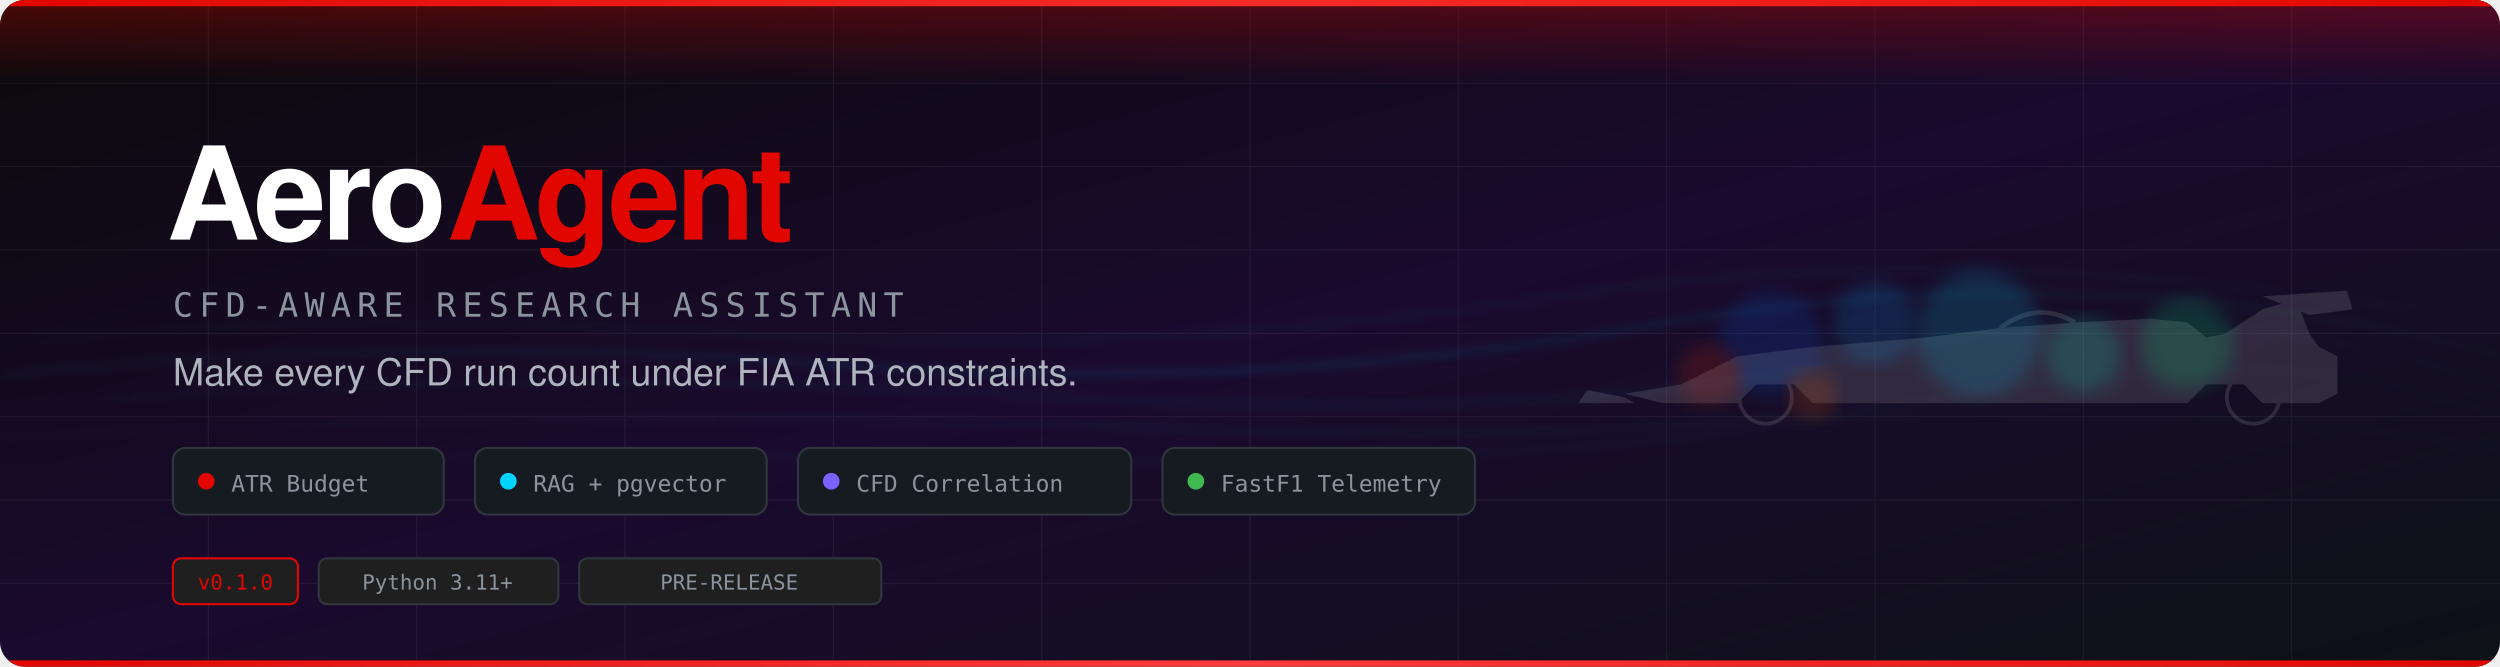
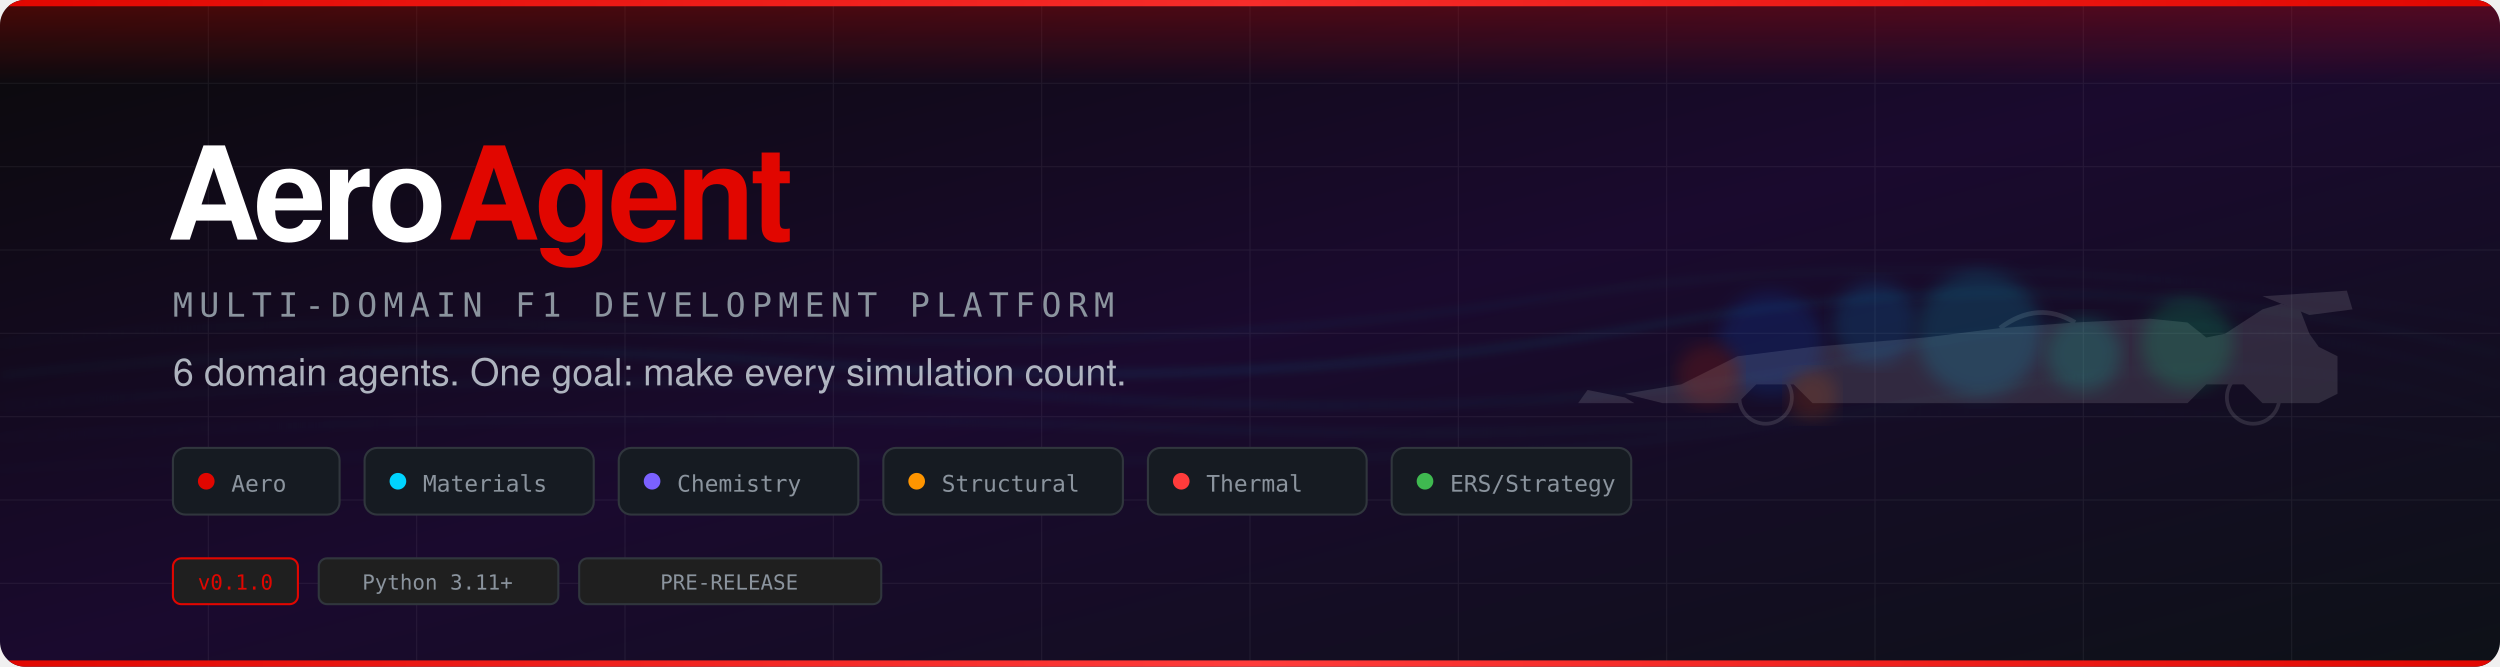
<svg xmlns="http://www.w3.org/2000/svg" viewBox="0 0 1200 320" fill="none">
  <defs>
    <linearGradient id="bg" x1="0%" y1="0%" x2="100%" y2="100%">
      <stop offset="0%" style="stop-color:#0a0a0a" />
      <stop offset="50%" style="stop-color:#1a0a2e" />
      <stop offset="100%" style="stop-color:#0d1117" />
    </linearGradient>
    <linearGradient id="accent" x1="0%" y1="0%" x2="100%" y2="0%">
      <stop offset="0%" style="stop-color:#e10600" />
      <stop offset="50%" style="stop-color:#ff3b3b" />
      <stop offset="100%" style="stop-color:#e10600" />
    </linearGradient>
    <linearGradient id="flow" x1="0%" y1="0%" x2="100%" y2="0%">
      <stop offset="0%" style="stop-color:#00d4ff;stop-opacity:0" />
      <stop offset="30%" style="stop-color:#00d4ff;stop-opacity:0.6" />
      <stop offset="70%" style="stop-color:#7b61ff;stop-opacity:0.6" />
      <stop offset="100%" style="stop-color:#7b61ff;stop-opacity:0" />
    </linearGradient>
    <linearGradient id="flowline" x1="0%" y1="0%" x2="100%" y2="0%">
      <stop offset="0%" style="stop-color:#00d4ff;stop-opacity:0.1" />
      <stop offset="50%" style="stop-color:#00d4ff;stop-opacity:0.4" />
      <stop offset="100%" style="stop-color:#00d4ff;stop-opacity:0.05" />
    </linearGradient>
    <linearGradient id="glow" x1="50%" y1="0%" x2="50%" y2="100%">
      <stop offset="0%" style="stop-color:#e10600;stop-opacity:0.3" />
      <stop offset="100%" style="stop-color:#e10600;stop-opacity:0" />
    </linearGradient>
    <filter id="blur1">
      <feGaussianBlur stdDeviation="2" />
    </filter>
    <filter id="blur2">
      <feGaussianBlur stdDeviation="4" />
    </filter>
    <filter id="glow-filter">
      <feGaussianBlur stdDeviation="6" result="blur" />
      <feMerge>
        <feMergeNode in="blur" />
        <feMergeNode in="SourceGraphic" />
      </feMerge>
    </filter>
    <clipPath id="banner-clip">
      <rect x="0" y="0" width="1200" height="320" rx="12" />
    </clipPath>
  </defs>
  <g clip-path="url(#banner-clip)">
    <rect width="1200" height="320" fill="url(#bg)" />
    <g opacity="0.06" stroke="#ffffff" stroke-width="0.5">
      <line x1="0" y1="40" x2="1200" y2="40" />
      <line x1="0" y1="80" x2="1200" y2="80" />
      <line x1="0" y1="120" x2="1200" y2="120" />
      <line x1="0" y1="160" x2="1200" y2="160" />
      <line x1="0" y1="200" x2="1200" y2="200" />
      <line x1="0" y1="240" x2="1200" y2="240" />
      <line x1="0" y1="280" x2="1200" y2="280" />
      <line x1="100" y1="0" x2="100" y2="320" />
      <line x1="200" y1="0" x2="200" y2="320" />
      <line x1="300" y1="0" x2="300" y2="320" />
      <line x1="400" y1="0" x2="400" y2="320" />
      <line x1="500" y1="0" x2="500" y2="320" />
      <line x1="600" y1="0" x2="600" y2="320" />
      <line x1="700" y1="0" x2="700" y2="320" />
      <line x1="800" y1="0" x2="800" y2="320" />
      <line x1="900" y1="0" x2="900" y2="320" />
      <line x1="1000" y1="0" x2="1000" y2="320" />
      <line x1="1100" y1="0" x2="1100" y2="320" />
    </g>
    <g filter="url(#blur1)">
      <path d="M0 180 Q200 160 400 175 T800 155 T1200 170" stroke="url(#flowline)" stroke-width="1.5" fill="none" opacity="0.5" />
      <path d="M0 195 Q250 175 500 190 T900 170 T1200 185" stroke="url(#flowline)" stroke-width="1" fill="none" opacity="0.4" />
      <path d="M0 210 Q300 195 550 205 T950 188 T1200 200" stroke="url(#flowline)" stroke-width="1" fill="none" opacity="0.3" />
      <path d="M0 165 Q150 148 350 160 T750 142 T1200 155" stroke="url(#flowline)" stroke-width="1" fill="none" opacity="0.35" />
      <path d="M0 225 Q200 215 450 220 T850 205 T1200 215" stroke="url(#flowline)" stroke-width="0.8" fill="none" opacity="0.25" />
    </g>
    <g transform="translate(780, 135) scale(0.9)" opacity="0.12" fill="#ffffff">
      <path d="M0 60 L30 55 L60 40 L100 35 L160 30 L200 25 L240 22 L280 20 L300 22 L310 30 L320 28 L340 15 L350 12 L360 15 L365 28 L370 35 L380 40 L380 60 L370 65 L340 65 L330 55 L310 55 L300 65 L100 65 L90 55 L70 55 L60 65 L20 65 Z" />
      <path d="M0 62 L-20 58 L-25 65 L5 65 Z" />
      <path d="M340 8 L385 5 L388 15 L365 18 Z" />
      <circle cx="75" cy="62" r="14" fill="none" stroke="#ffffff" stroke-width="2" />
      <circle cx="335" cy="62" r="14" fill="none" stroke="#ffffff" stroke-width="2" />
      <path d="M200 25 Q220 10 240 22" fill="none" stroke="#ffffff" stroke-width="2.5" />
    </g>
    <g opacity="0.15">
      <circle cx="850" cy="165" r="25" fill="#0066ff" filter="url(#blur2)" />
      <circle cx="900" cy="155" r="20" fill="#00aaff" filter="url(#blur2)" />
      <circle cx="950" cy="160" r="30" fill="#00ddff" filter="url(#blur2)" />
      <circle cx="1000" cy="170" r="18" fill="#00ffcc" filter="url(#blur2)" />
      <circle cx="1050" cy="165" r="22" fill="#00ff88" filter="url(#blur2)" />
      <circle cx="820" cy="180" r="15" fill="#ff3300" filter="url(#blur2)" />
      <circle cx="870" cy="190" r="12" fill="#ff6600" filter="url(#blur2)" />
    </g>
    <rect x="0" y="0" width="1200" height="3" fill="url(#accent)" />
    <rect x="0" y="0" width="1200" height="40" fill="url(#glow)" />
    <text x="80" y="115" font-family="'SF Pro Display', 'Segoe UI', Helvetica, Arial, sans-serif" font-size="62" font-weight="800" fill="#ffffff" letter-spacing="-2">
      Aero<tspan fill="#e10600">Agent</tspan>
    </text>
    <text x="83" y="152" font-family="'SF Mono', 'Cascadia Code', 'Fira Code', monospace" font-size="16" fill="#8b949e" letter-spacing="3">
-       CFD-AWARE RESEARCH ASSISTANT
+       MULTI-DOMAIN F1 DEVELOPMENT PLATFORM
    </text>
    <text x="83" y="185" font-family="'SF Pro Text', 'Segoe UI', Helvetica, Arial, sans-serif" font-size="18" fill="#c9d1d9" opacity="0.85">
-       Make every CFD run count under FIA ATR constraints.
+       6 domain agents. One goal: make every simulation count.
    </text>
    <g transform="translate(83, 215)">
-       <rect x="0" y="0" width="130" height="32" rx="6" fill="#161b22" stroke="#30363d" stroke-width="1" />
+       <rect x="0" y="0" width="80" height="32" rx="6" fill="#161b22" stroke="#30363d" stroke-width="1" />
      <circle cx="16" cy="16" r="4" fill="#e10600" />
-       <text x="28" y="21" font-family="'SF Mono', monospace" font-size="11" fill="#8b949e">ATR Budget</text>
-       <rect x="145" y="0" width="140" height="32" rx="6" fill="#161b22" stroke="#30363d" stroke-width="1" />
-       <circle cx="161" cy="16" r="4" fill="#00d4ff" />
-       <text x="173" y="21" font-family="'SF Mono', monospace" font-size="11" fill="#8b949e">RAG + pgvector</text>
-       <rect x="300" y="0" width="160" height="32" rx="6" fill="#161b22" stroke="#30363d" stroke-width="1" />
-       <circle cx="316" cy="16" r="4" fill="#7b61ff" />
-       <text x="328" y="21" font-family="'SF Mono', monospace" font-size="11" fill="#8b949e">CFD Correlation</text>
-       <rect x="475" y="0" width="150" height="32" rx="6" fill="#161b22" stroke="#30363d" stroke-width="1" />
-       <circle cx="491" cy="16" r="4" fill="#3fb950" />
-       <text x="503" y="21" font-family="'SF Mono', monospace" font-size="11" fill="#8b949e">FastF1 Telemetry</text>
+       <text x="28" y="21" font-family="'SF Mono', monospace" font-size="11" fill="#8b949e">Aero</text>
+       <rect x="92" y="0" width="110" height="32" rx="6" fill="#161b22" stroke="#30363d" stroke-width="1" />
+       <circle cx="108" cy="16" r="4" fill="#00d4ff" />
+       <text x="120" y="21" font-family="'SF Mono', monospace" font-size="11" fill="#8b949e">Materials</text>
+       <rect x="214" y="0" width="115" height="32" rx="6" fill="#161b22" stroke="#30363d" stroke-width="1" />
+       <circle cx="230" cy="16" r="4" fill="#7b61ff" />
+       <text x="242" y="21" font-family="'SF Mono', monospace" font-size="11" fill="#8b949e">Chemistry</text>
+       <rect x="341" y="0" width="115" height="32" rx="6" fill="#161b22" stroke="#30363d" stroke-width="1" />
+       <circle cx="357" cy="16" r="4" fill="#ff9500" />
+       <text x="369" y="21" font-family="'SF Mono', monospace" font-size="11" fill="#8b949e">Structural</text>
+       <rect x="468" y="0" width="105" height="32" rx="6" fill="#161b22" stroke="#30363d" stroke-width="1" />
+       <circle cx="484" cy="16" r="4" fill="#ff3b3b" />
+       <text x="496" y="21" font-family="'SF Mono', monospace" font-size="11" fill="#8b949e">Thermal</text>
+       <rect x="585" y="0" width="115" height="32" rx="6" fill="#161b22" stroke="#30363d" stroke-width="1" />
+       <circle cx="601" cy="16" r="4" fill="#3fb950" />
+       <text x="613" y="21" font-family="'SF Mono', monospace" font-size="11" fill="#8b949e">ERS/Strategy</text>
    </g>
    <g transform="translate(83, 268)">
      <rect x="0" y="0" width="60" height="22" rx="4" fill="#1f1f1f" stroke="#e10600" stroke-width="1" />
      <text x="30" y="15" font-family="'SF Mono', monospace" font-size="10" fill="#e10600" text-anchor="middle">v0.1.0</text>
      <rect x="70" y="0" width="115" height="22" rx="4" fill="#1f1f1f" stroke="#30363d" stroke-width="1" />
      <text x="127" y="15" font-family="'SF Mono', monospace" font-size="10" fill="#8b949e" text-anchor="middle">Python 3.11+</text>
      <rect x="195" y="0" width="145" height="22" rx="4" fill="#1f1f1f" stroke="#30363d" stroke-width="1" />
      <text x="267" y="15" font-family="'SF Mono', monospace" font-size="10" fill="#8b949e" text-anchor="middle">PRE-RELEASE</text>
    </g>
    <rect x="0" y="317" width="1200" height="3" fill="url(#accent)" />
  </g>
</svg>
